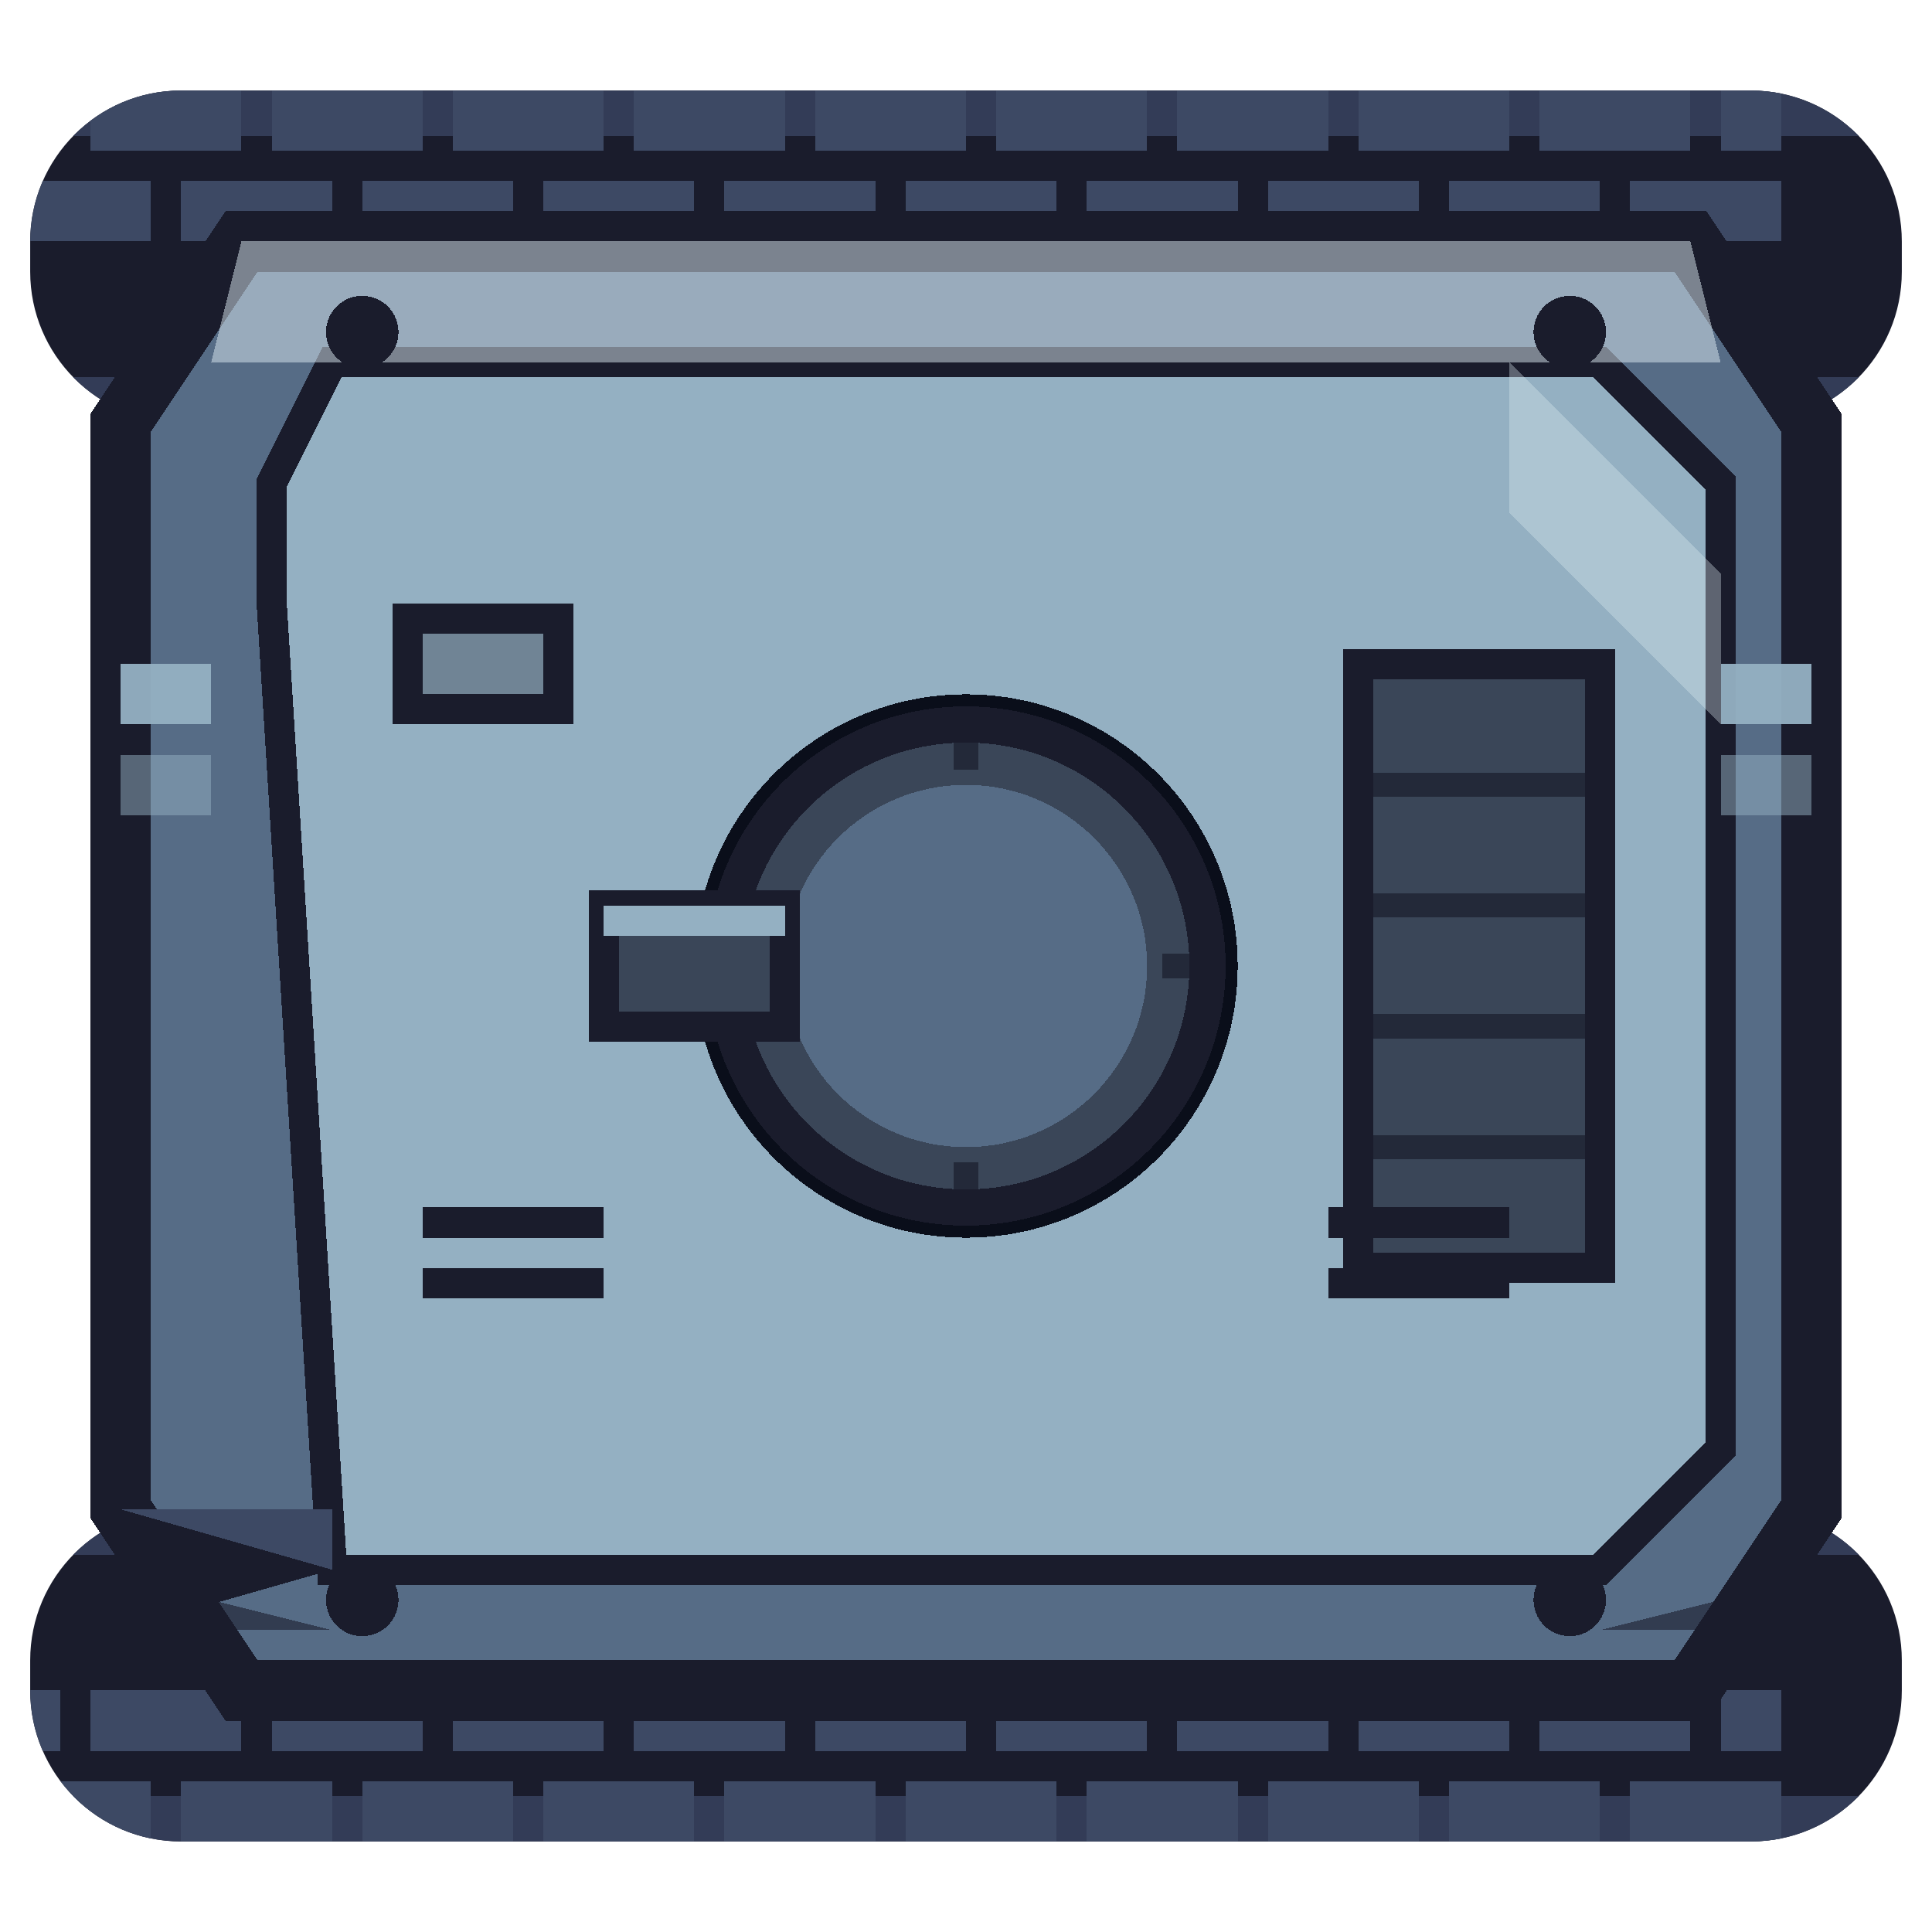
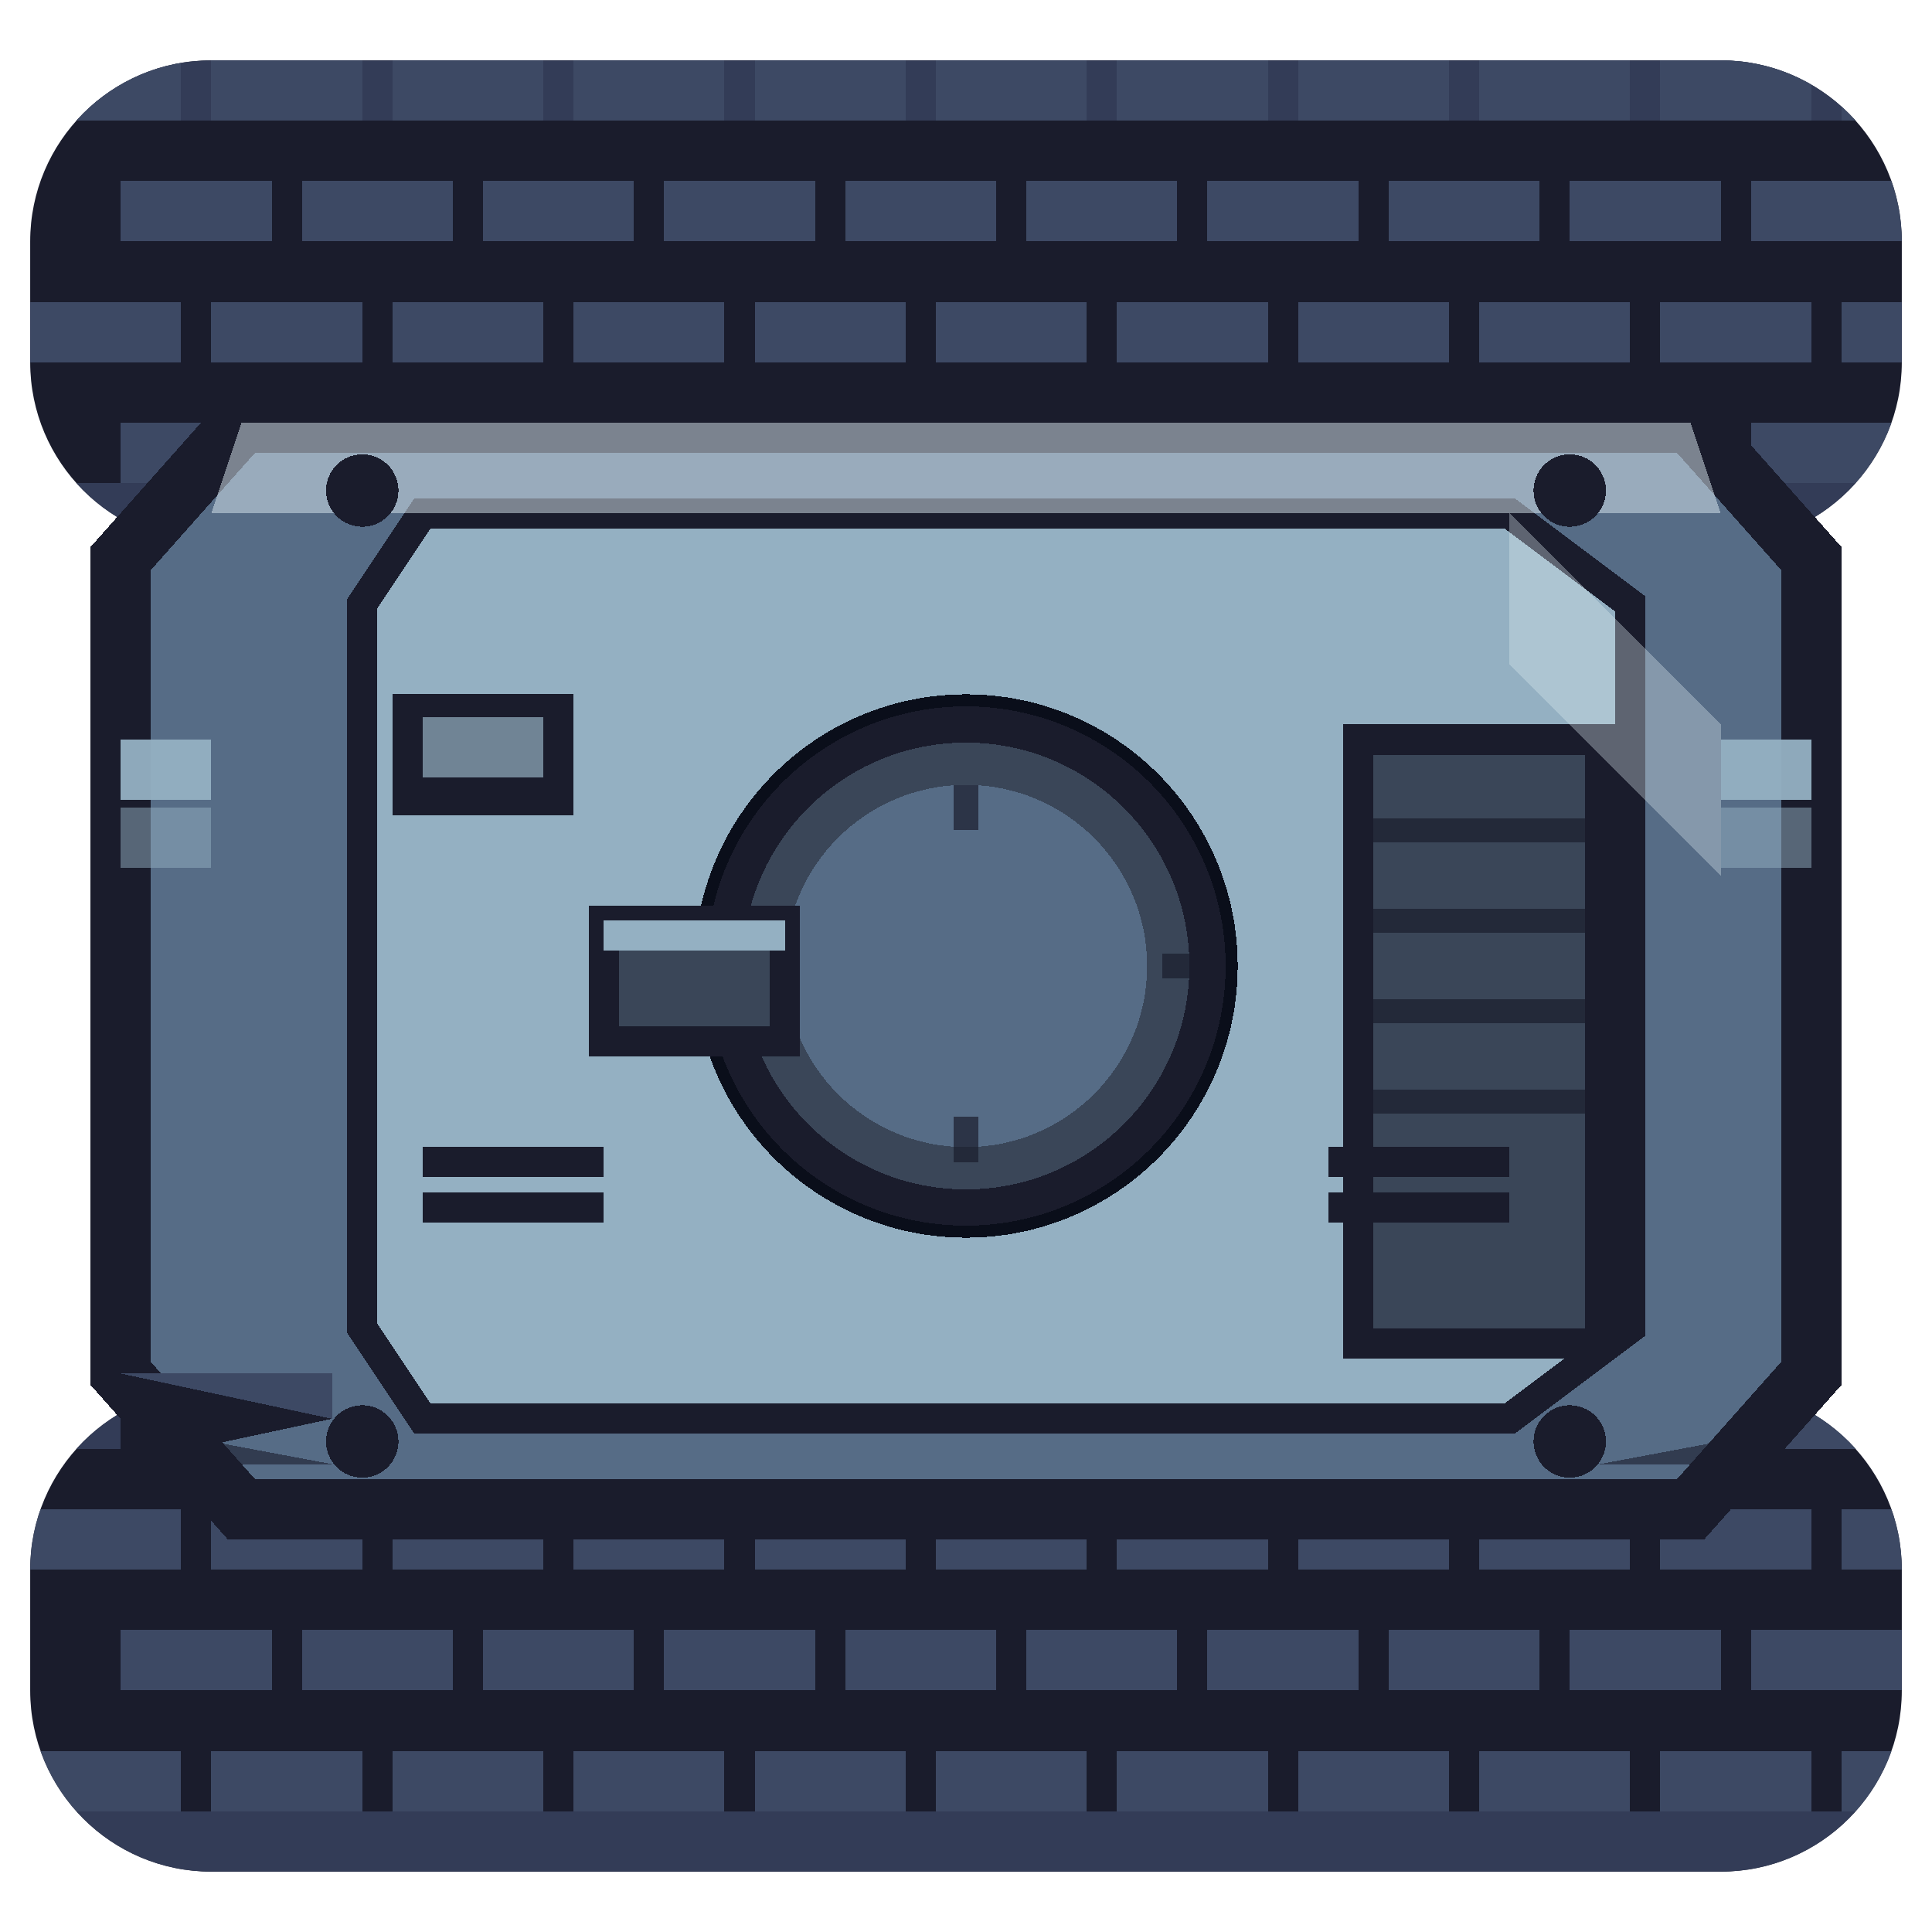
<svg xmlns="http://www.w3.org/2000/svg" width="64" height="64" viewBox="0 0 64 64" shape-rendering="crispEdges">
  <defs>
    <clipPath id="mtTrackClip">
-       <rect x="1" y="3" width="62" height="11" rx="5" ry="5" />
-       <rect x="1" y="50" width="62" height="11" rx="5" ry="5" />
+       <rect x="1" y="2" width="62" height="16" rx="6" ry="6" />
+       <rect x="1" y="46" width="62" height="16" rx="6" ry="6" />
    </clipPath>
  </defs>
  <g clip-path="url(#mtTrackClip)">
-     <rect x="1" y="3" width="62" height="11" fill="#1a1c2c" />
-     <rect x="1" y="3" width="62" height="1.5" fill="#333c57" />
-     <rect x="1" y="12.5" width="62" height="1.5" fill="#333c57" />
+     <rect x="1" y="2" width="62" height="16" fill="#1a1c2c" />
+     <rect x="1" y="2" width="62" height="2" fill="#333c57" />
+     <rect x="1" y="16" width="62" height="2" fill="#333c57" />
    <g fill="#3d4964">
-       <rect x="-3" y="3" width="5" height="2" />
-       <rect x="3" y="3" width="5" height="2" />
-       <rect x="9" y="3" width="5" height="2" />
-       <rect x="15" y="3" width="5" height="2" />
-       <rect x="21" y="3" width="5" height="2" />
-       <rect x="27" y="3" width="5" height="2" />
-       <rect x="33" y="3" width="5" height="2" />
-       <rect x="39" y="3" width="5" height="2" />
-       <rect x="45" y="3" width="5" height="2" />
-       <rect x="51" y="3" width="5" height="2" />
-       <rect x="57" y="3" width="2" height="2" />
-       <rect x="0" y="6" width="5" height="2" />
-       <rect x="6" y="6" width="5" height="2" />
-       <rect x="12" y="6" width="5" height="2" />
-       <rect x="18" y="6" width="5" height="2" />
-       <rect x="24" y="6" width="5" height="2" />
-       <rect x="30" y="6" width="5" height="2" />
-       <rect x="36" y="6" width="5" height="2" />
-       <rect x="42" y="6" width="5" height="2" />
-       <rect x="48" y="6" width="5" height="2" />
-       <rect x="54" y="6" width="5" height="2" />
+       <rect x="1" y="2" width="5" height="2" />
+       <rect x="7" y="2" width="5" height="2" />
+       <rect x="13" y="2" width="5" height="2" />
+       <rect x="19" y="2" width="5" height="2" />
+       <rect x="25" y="2" width="5" height="2" />
+       <rect x="31" y="2" width="5" height="2" />
+       <rect x="37" y="2" width="5" height="2" />
+       <rect x="43" y="2" width="5" height="2" />
+       <rect x="49" y="2" width="5" height="2" />
+       <rect x="55" y="2" width="5" height="2" />
+       <rect x="61" y="2" width="2" height="2" />
+       <rect x="4" y="6" width="5" height="2" />
+       <rect x="10" y="6" width="5" height="2" />
+       <rect x="16" y="6" width="5" height="2" />
+       <rect x="22" y="6" width="5" height="2" />
+       <rect x="28" y="6" width="5" height="2" />
+       <rect x="34" y="6" width="5" height="2" />
+       <rect x="40" y="6" width="5" height="2" />
+       <rect x="46" y="6" width="5" height="2" />
+       <rect x="52" y="6" width="5" height="2" />
+       <rect x="58" y="6" width="5" height="2" />
+       <rect x="1" y="10" width="5" height="2" />
+       <rect x="7" y="10" width="5" height="2" />
+       <rect x="13" y="10" width="5" height="2" />
+       <rect x="19" y="10" width="5" height="2" />
+       <rect x="25" y="10" width="5" height="2" />
+       <rect x="31" y="10" width="5" height="2" />
+       <rect x="37" y="10" width="5" height="2" />
+       <rect x="43" y="10" width="5" height="2" />
+       <rect x="49" y="10" width="5" height="2" />
+       <rect x="55" y="10" width="5" height="2" />
+       <rect x="61" y="10" width="2" height="2" />
+       <rect x="4" y="14" width="5" height="2" />
+       <rect x="10" y="14" width="5" height="2" />
+       <rect x="16" y="14" width="5" height="2" />
+       <rect x="22" y="14" width="5" height="2" />
+       <rect x="28" y="14" width="5" height="2" />
+       <rect x="34" y="14" width="5" height="2" />
+       <rect x="40" y="14" width="5" height="2" />
+       <rect x="46" y="14" width="5" height="2" />
+       <rect x="52" y="14" width="5" height="2" />
+       <rect x="58" y="14" width="5" height="2" />
    </g>
  </g>
  <g clip-path="url(#mtTrackClip)">
-     <rect x="1" y="50" width="62" height="11" fill="#1a1c2c" />
-     <rect x="1" y="50" width="62" height="1.5" fill="#333c57" />
-     <rect x="1" y="59.5" width="62" height="1.5" fill="#333c57" />
+     <rect x="1" y="46" width="62" height="16" fill="#1a1c2c" />
+     <rect x="1" y="46" width="62" height="2" fill="#333c57" />
+     <rect x="1" y="60" width="62" height="2" fill="#333c57" />
    <g fill="#3d4964">
-       <rect x="-3" y="56" width="5" height="2" />
-       <rect x="3" y="56" width="5" height="2" />
-       <rect x="9" y="56" width="5" height="2" />
-       <rect x="15" y="56" width="5" height="2" />
-       <rect x="21" y="56" width="5" height="2" />
-       <rect x="27" y="56" width="5" height="2" />
-       <rect x="33" y="56" width="5" height="2" />
-       <rect x="39" y="56" width="5" height="2" />
-       <rect x="45" y="56" width="5" height="2" />
-       <rect x="51" y="56" width="5" height="2" />
-       <rect x="57" y="56" width="2" height="2" />
-       <rect x="0" y="59" width="5" height="2" />
-       <rect x="6" y="59" width="5" height="2" />
-       <rect x="12" y="59" width="5" height="2" />
-       <rect x="18" y="59" width="5" height="2" />
-       <rect x="24" y="59" width="5" height="2" />
-       <rect x="30" y="59" width="5" height="2" />
-       <rect x="36" y="59" width="5" height="2" />
-       <rect x="42" y="59" width="5" height="2" />
-       <rect x="48" y="59" width="5" height="2" />
-       <rect x="54" y="59" width="5" height="2" />
+       <rect x="4" y="46" width="5" height="2" />
+       <rect x="10" y="46" width="5" height="2" />
+       <rect x="16" y="46" width="5" height="2" />
+       <rect x="22" y="46" width="5" height="2" />
+       <rect x="28" y="46" width="5" height="2" />
+       <rect x="34" y="46" width="5" height="2" />
+       <rect x="40" y="46" width="5" height="2" />
+       <rect x="46" y="46" width="5" height="2" />
+       <rect x="52" y="46" width="5" height="2" />
+       <rect x="58" y="46" width="5" height="2" />
+       <rect x="1" y="50" width="5" height="2" />
+       <rect x="7" y="50" width="5" height="2" />
+       <rect x="13" y="50" width="5" height="2" />
+       <rect x="19" y="50" width="5" height="2" />
+       <rect x="25" y="50" width="5" height="2" />
+       <rect x="31" y="50" width="5" height="2" />
+       <rect x="37" y="50" width="5" height="2" />
+       <rect x="43" y="50" width="5" height="2" />
+       <rect x="49" y="50" width="5" height="2" />
+       <rect x="55" y="50" width="5" height="2" />
+       <rect x="61" y="50" width="2" height="2" />
+       <rect x="4" y="54" width="5" height="2" />
+       <rect x="10" y="54" width="5" height="2" />
+       <rect x="16" y="54" width="5" height="2" />
+       <rect x="22" y="54" width="5" height="2" />
+       <rect x="28" y="54" width="5" height="2" />
+       <rect x="34" y="54" width="5" height="2" />
+       <rect x="40" y="54" width="5" height="2" />
+       <rect x="46" y="54" width="5" height="2" />
+       <rect x="52" y="54" width="5" height="2" />
+       <rect x="58" y="54" width="5" height="2" />
+       <rect x="1" y="58" width="5" height="2" />
+       <rect x="7" y="58" width="5" height="2" />
+       <rect x="13" y="58" width="5" height="2" />
+       <rect x="19" y="58" width="5" height="2" />
+       <rect x="25" y="58" width="5" height="2" />
+       <rect x="31" y="58" width="5" height="2" />
+       <rect x="37" y="58" width="5" height="2" />
+       <rect x="43" y="58" width="5" height="2" />
+       <rect x="49" y="58" width="5" height="2" />
+       <rect x="55" y="58" width="5" height="2" />
+       <rect x="61" y="58" width="2" height="2" />
    </g>
  </g>
-   <path d="M7 8H57L61 14V50L57 56H7L3 50V14Z" fill="#0a0e1a" opacity=".5" />
-   <path d="M8 8H56L60 14V50L56 56H8L4 50V14Z" fill="#566c86" stroke="#1a1c2c" stroke-width="2" />
-   <path d="M11 12H53L57 16V48L53 52H11L9 20V16Z" fill="#94b0c2" stroke="#1a1c2c" stroke-width="1" />
-   <path d="M4 50L11 52L4 54Z" fill="#1a1c2c" />
-   <path d="M4 50L11 50L11 52Z" fill="#3d4964" />
-   <path d="M8 8H56L57 12H7Z" fill="#dceaf2" opacity=".5" />
-   <path d="M7 53L11 54H53L57 53V54H7Z" fill="#1a1c2c" opacity=".6" />
+   <path d="M10 14 H54 L58 18.5 V45.5 L54 50 H10 L6 45.5 V18.5 Z" fill="#0a0e1a" opacity=".5" />
+   <path d="M8 14 H56 L60 18.5 V45.5 L56 50 H8 L4 45.5 V18.5 Z" fill="#566c86" stroke="#1a1c2c" stroke-width="2" />
+   <path d="M14 17 H50 L54 20 V44 L50 47 H14 L12 44 V20 Z" fill="#94b0c2" stroke="#1a1c2c" stroke-width="1" />
+   <path d="M4 45.5 L11 47 L4 48.5 Z" fill="#1a1c2c" />
+   <path d="M4 45.5 L11 45.5 L11 47 Z" fill="#3d4964" />
+   <path d="M8 14 H56 L57 17 H7 Z" fill="#dceaf2" opacity=".5" />
+   <path d="M7 47.75 L11 48.5 H53 L57 47.75 V48.5 H7 Z" fill="#1a1c2c" opacity=".6" />
  <circle cx="32" cy="32" r="9" fill="#0a0e1a" />
  <circle cx="32" cy="32" r="8" fill="#3a4658" stroke="#1a1c2c" stroke-width="1.2" />
  <circle cx="32" cy="32" r="6" fill="#566c86" />
  <g stroke="#1a1c2c" stroke-width="0.8" opacity=".7">
-     <path d="M24 32h1.5M38.5 32h1.5M32 24v1.5M32 38.5v1.5" />
+     <path d="M24 32 h1.5 M38.5 32 h1.5 M32 26 v1.5 M32 37 v1.5" />
  </g>
-   <rect x="20" y="30" width="6" height="4" fill="#3a4658" stroke="#1a1c2c" stroke-width="1" />
-   <rect x="20" y="30" width="6" height="1" fill="#94b0c2" />
-   <rect x="13" y="20" width="6" height="4" fill="#1a1c2c" />
-   <rect x="14" y="21" width="4" height="2" fill="#94b0c2" opacity=".7" />
-   <rect x="45" y="22" width="8" height="20" fill="#3a4658" stroke="#1a1c2c" stroke-width="1" />
+   <rect x="20" y="30.5" width="6" height="4" fill="#3a4658" stroke="#1a1c2c" stroke-width="1" />
+   <rect x="20" y="30.5" width="6" height="1" fill="#94b0c2" />
+   <rect x="13" y="23" width="6" height="4" fill="#1a1c2c" />
+   <rect x="14" y="23.75" width="4" height="2" fill="#94b0c2" opacity=".7" />
+   <rect x="45" y="24.5" width="8" height="20" fill="#3a4658" stroke="#1a1c2c" stroke-width="1" />
  <g stroke="#1a1c2c" stroke-width="0.8" opacity=".7">
-     <path d="M45 26h8M45 30h8M45 34h8M45 38h8" />
+     <path d="M45 27.5 h8 M45 30.5 h8 M45 33.5 h8 M45 36.5 h8" />
  </g>
  <g fill="#1a1c2c">
-     <rect x="14" y="40" width="6" height="1" />
-     <rect x="14" y="42" width="6" height="1" />
+     <rect x="14" y="38" width="6" height="1" />
+     <rect x="14" y="39.5" width="6" height="1" />
  </g>
  <g fill="#1a1c2c">
-     <rect x="44" y="40" width="6" height="1" />
-     <rect x="44" y="42" width="6" height="1" />
+     <rect x="44" y="38" width="6" height="1" />
+     <rect x="44" y="39.5" width="6" height="1" />
  </g>
-   <rect x="4" y="22" width="3" height="2" fill="#94b0c2" opacity=".95" />
-   <rect x="4" y="25" width="3" height="2" fill="#94b0c2" opacity=".5" />
-   <rect x="57" y="22" width="3" height="2" fill="#94b0c2" opacity=".95" />
-   <rect x="57" y="25" width="3" height="2" fill="#94b0c2" opacity=".5" />
+   <rect x="4" y="24.5" width="3" height="2" fill="#94b0c2" opacity=".95" />
+   <rect x="4" y="26.75" width="3" height="2" fill="#94b0c2" opacity=".5" />
+   <rect x="57" y="24.5" width="3" height="2" fill="#94b0c2" opacity=".95" />
+   <rect x="57" y="26.75" width="3" height="2" fill="#94b0c2" opacity=".5" />
  <g fill="#1a1c2c">
-     <circle cx="12" cy="11" r="1.2" />
-     <circle cx="52" cy="11" r="1.2" />
-     <circle cx="12" cy="53" r="1.2" />
-     <circle cx="52" cy="53" r="1.2" />
+     <circle cx="12" cy="16.25" r="1.2" />
+     <circle cx="52" cy="16.25" r="1.2" />
+     <circle cx="12" cy="47.75" r="1.2" />
+     <circle cx="52" cy="47.75" r="1.2" />
  </g>
-   <path d="M50 12l7 7v5l-7-7Z" fill="#dceaf2" opacity=".35" />
+   <path d="M50 17 l7 7 v5 l-7 -7 Z" fill="#dceaf2" opacity=".35" />
</svg>
